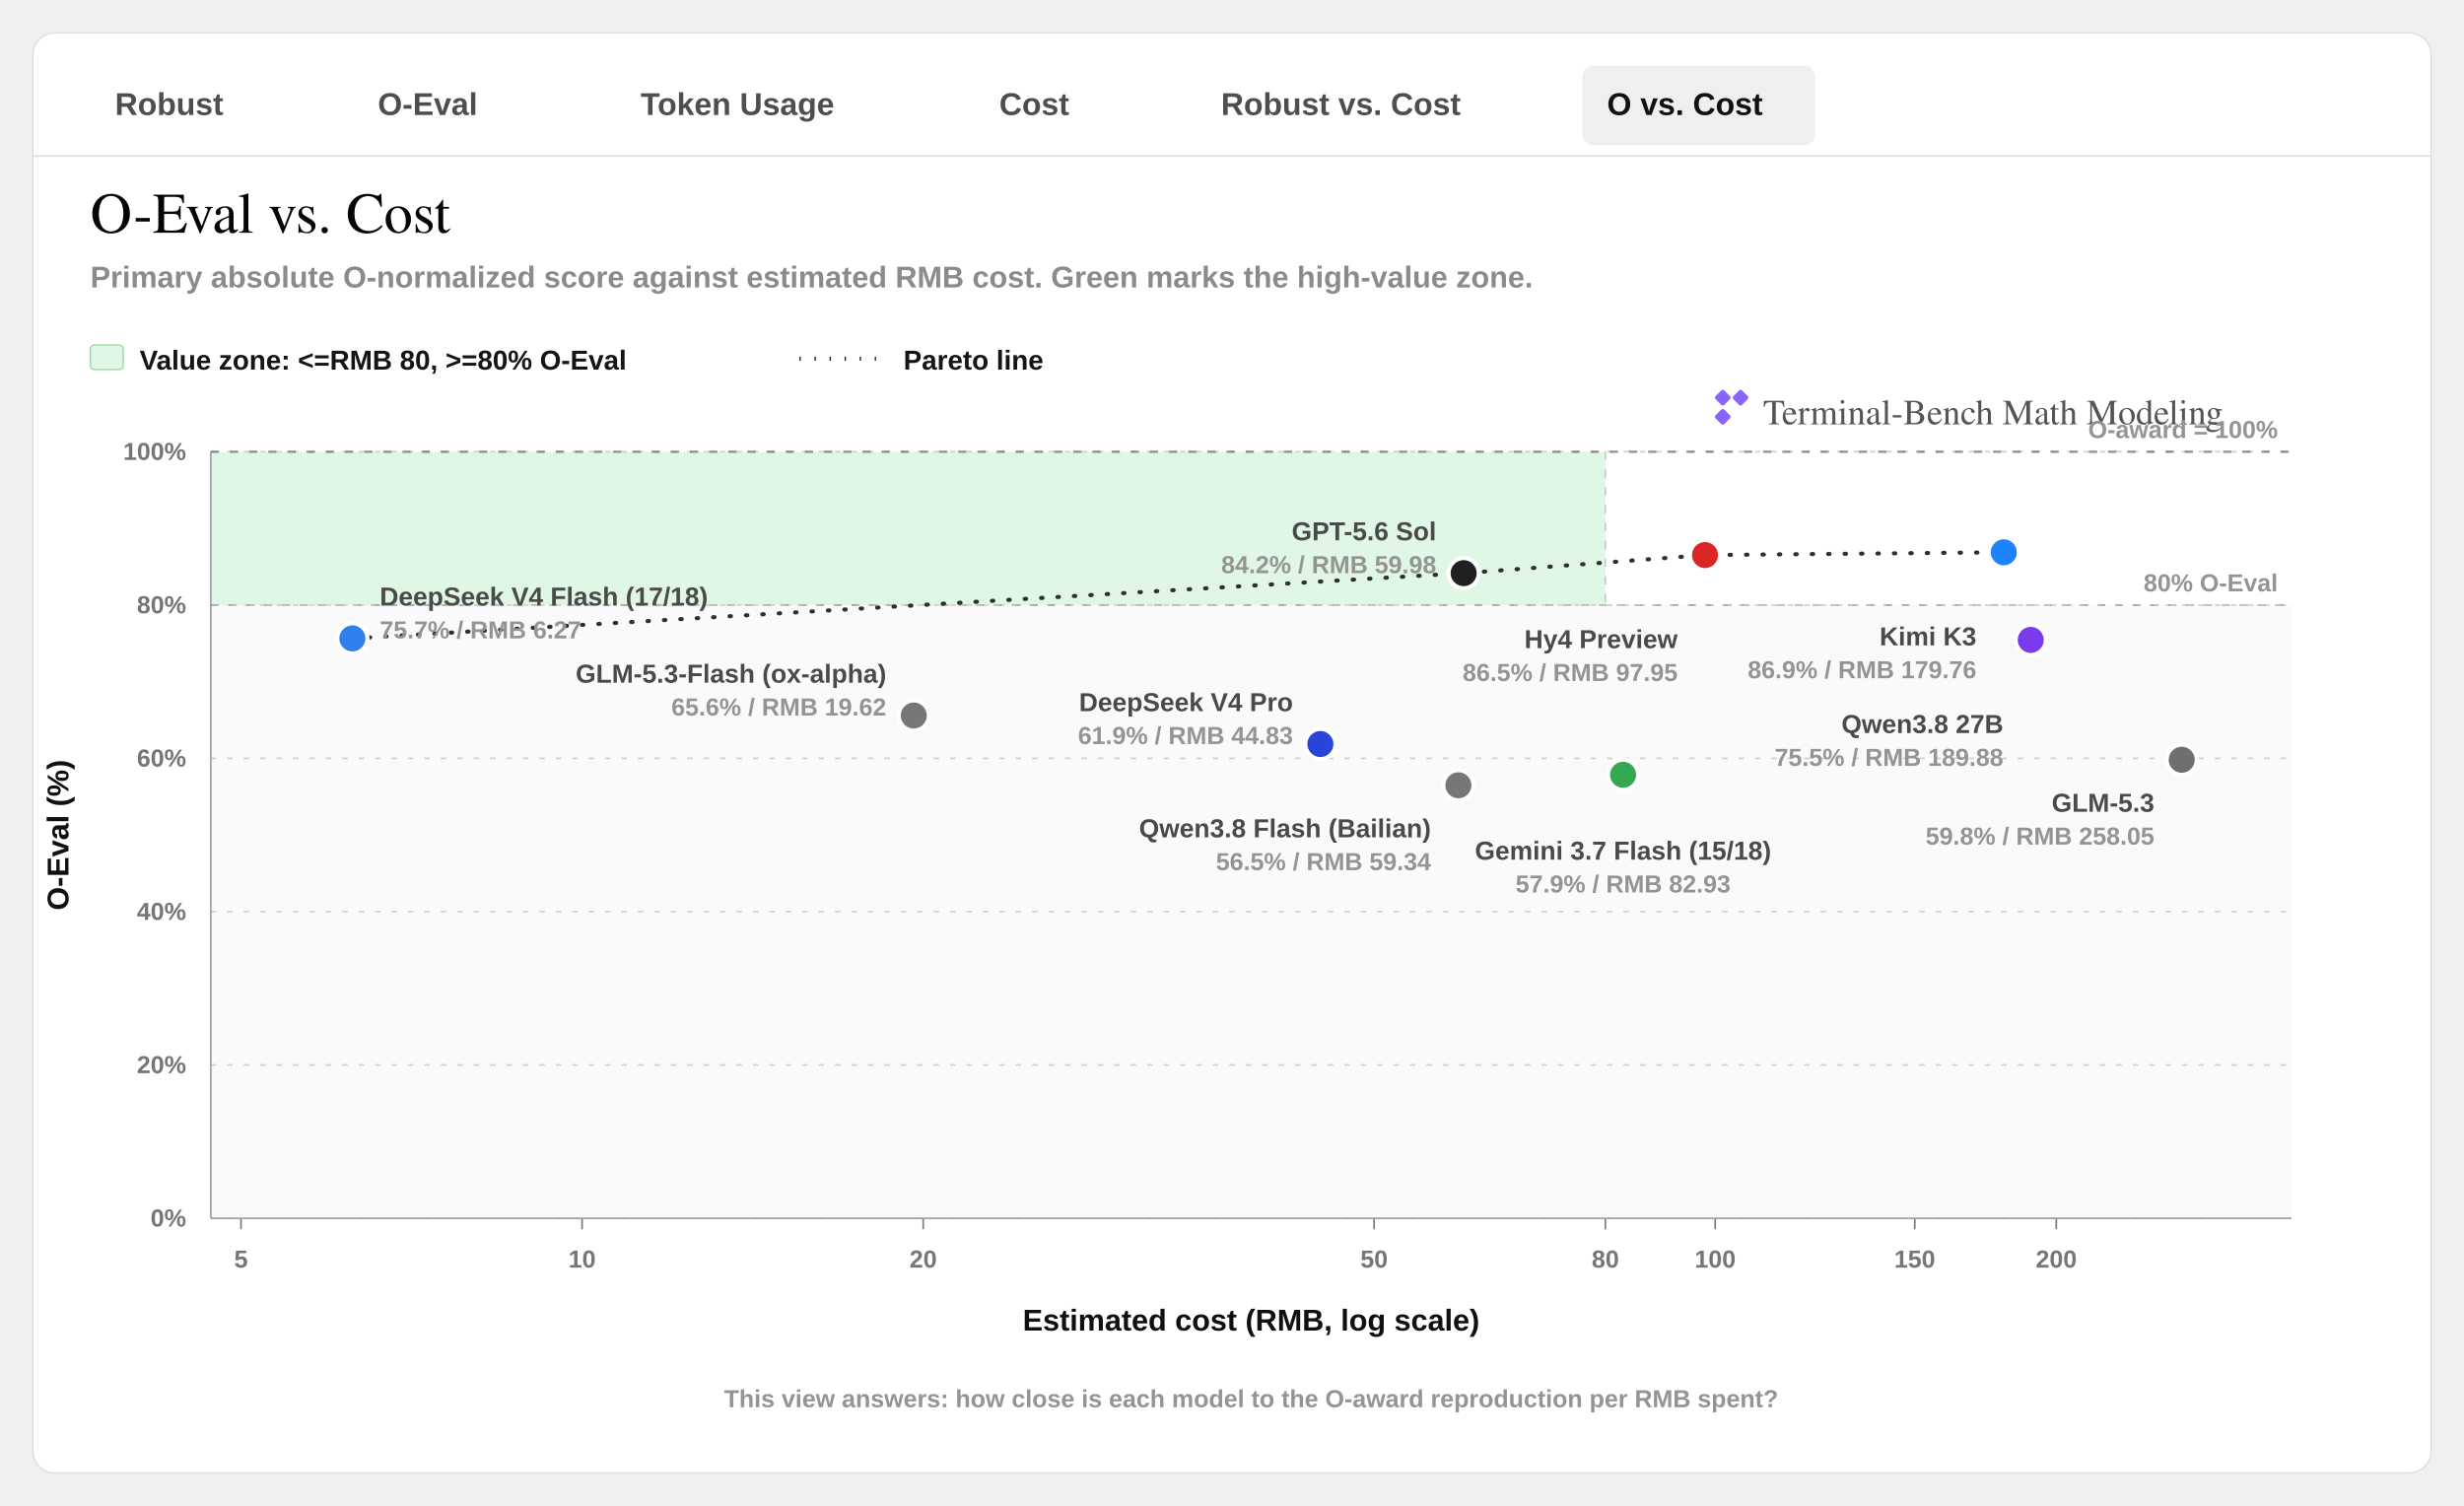
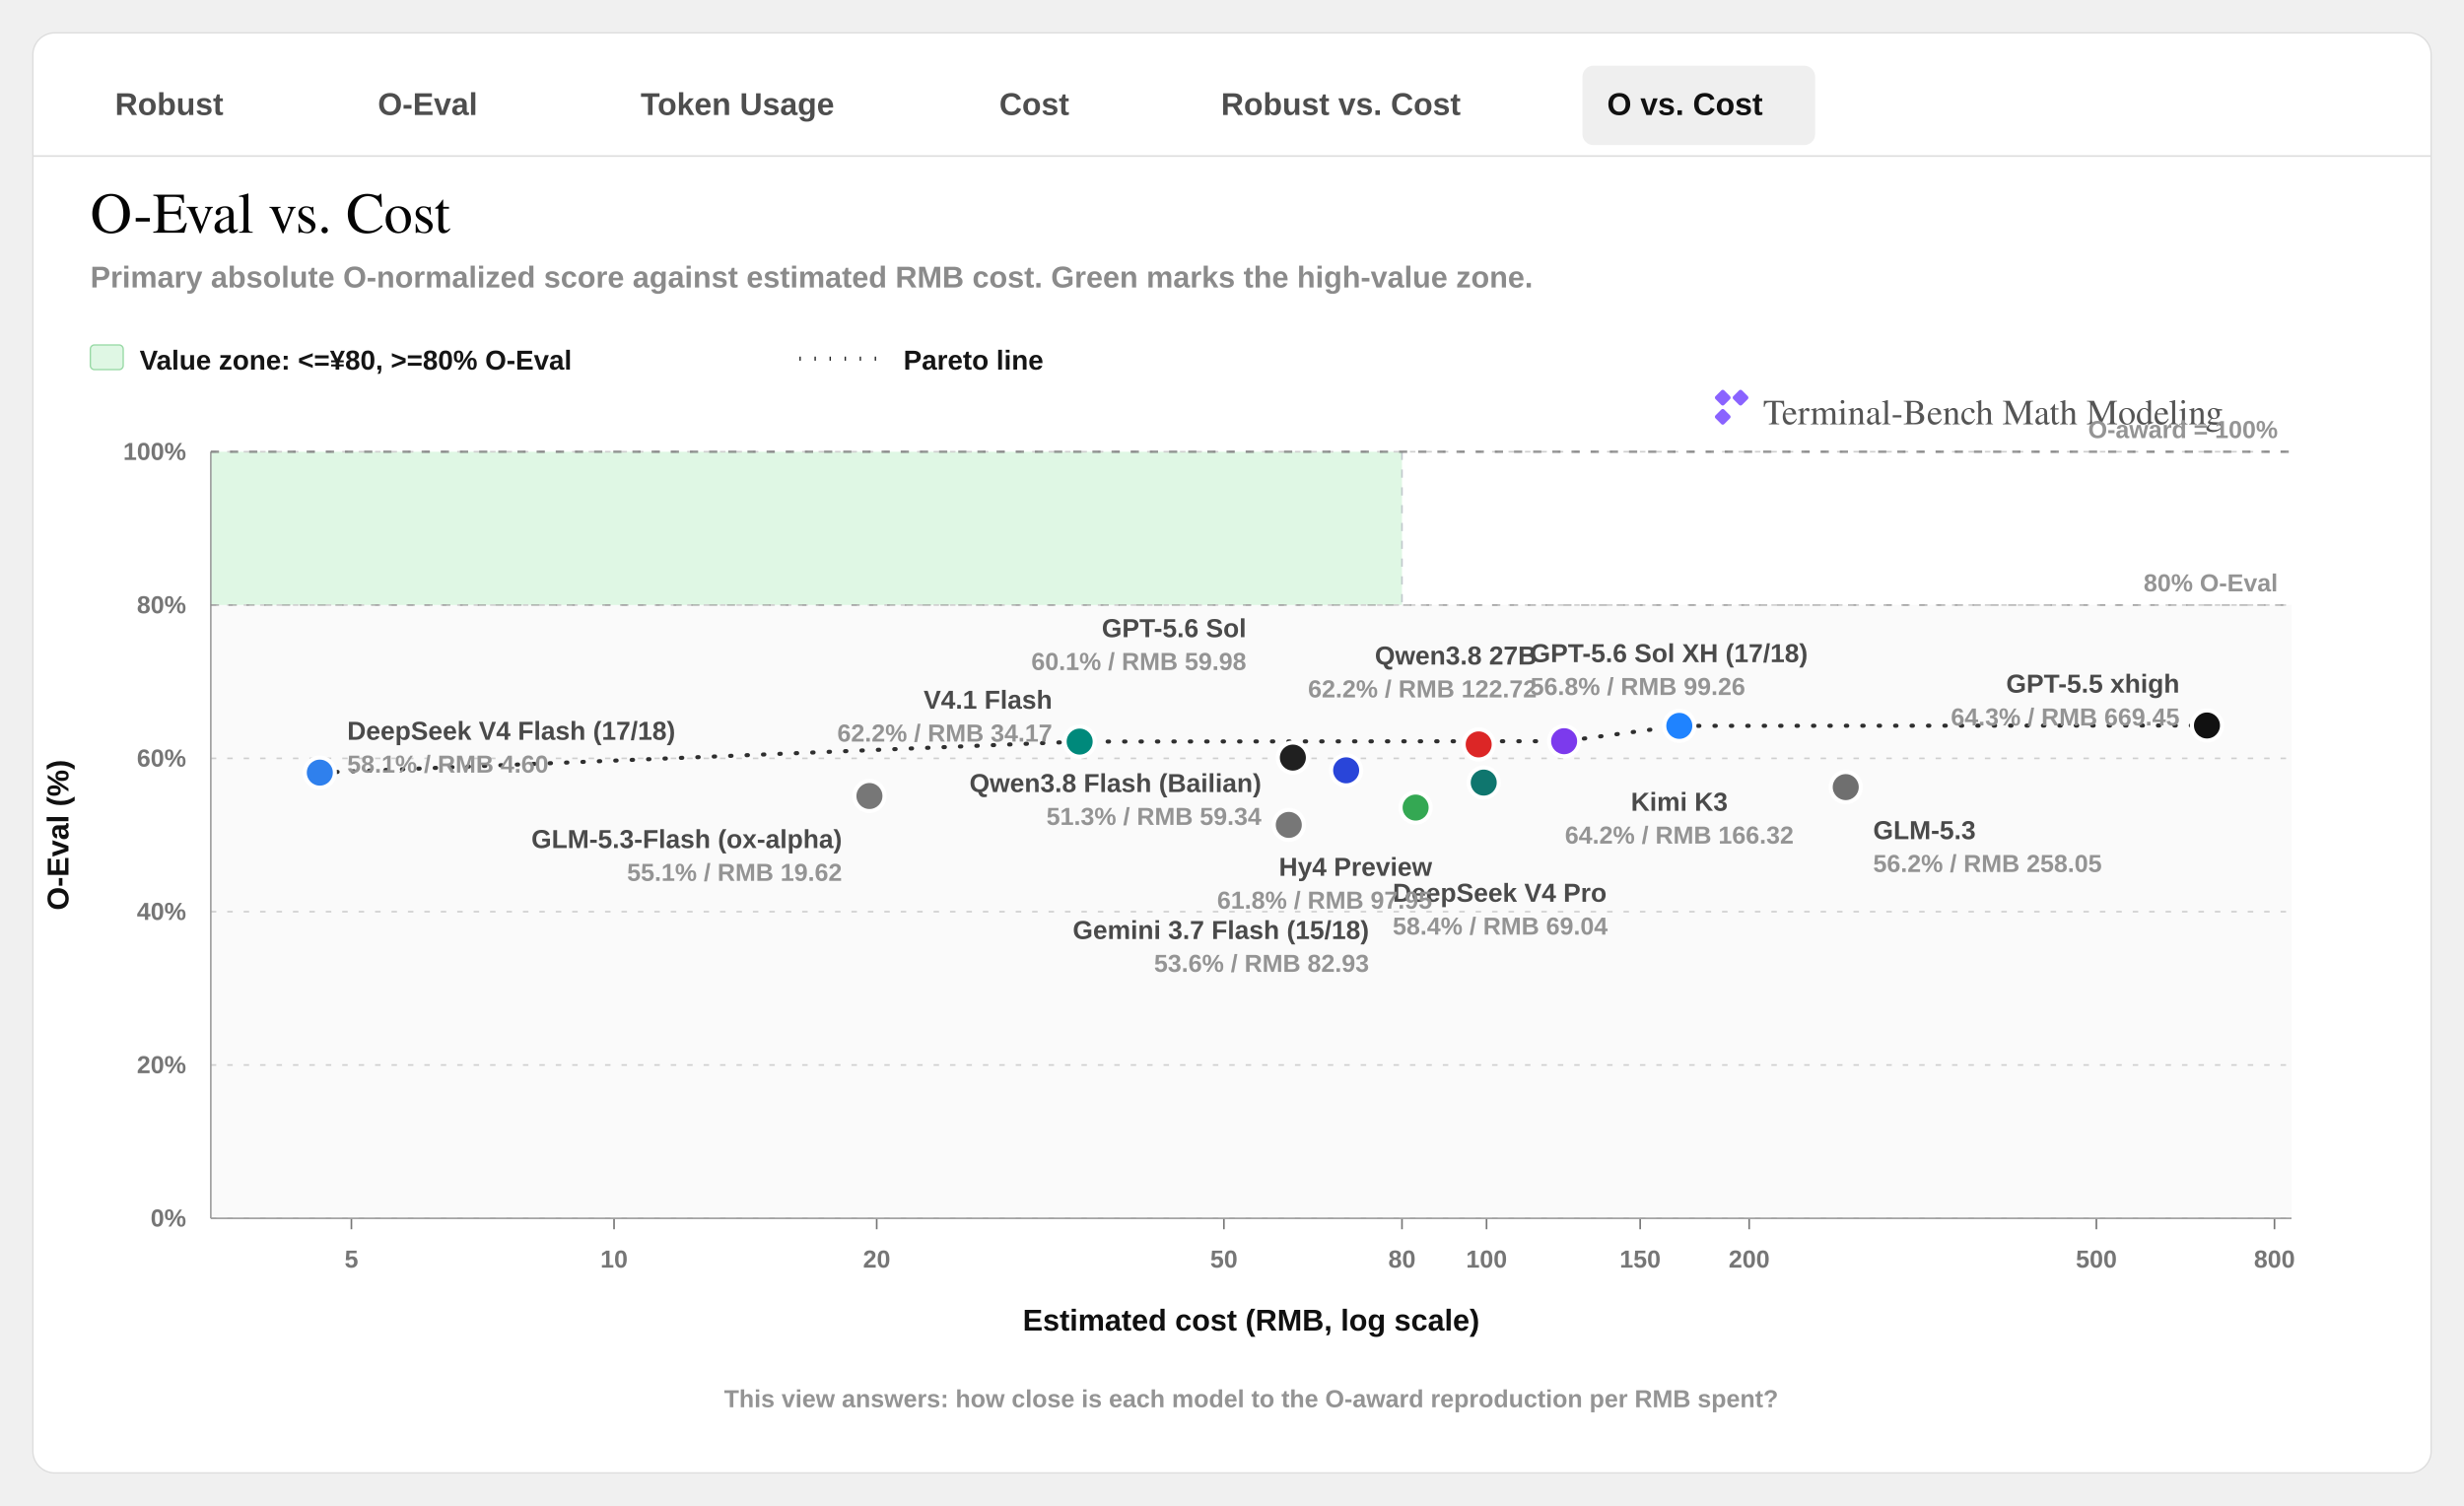
<svg xmlns="http://www.w3.org/2000/svg" width="1800" height="1100" viewBox="0 0 1800 1100" role="img">
  <style>
      .title { font-family: Georgia, Times, serif; font-size: 42px; fill: #050505; }
      .subtitle { font-family: Arial, Helvetica, sans-serif; font-size: 22px; fill: #8b8b8b; font-weight: 650; }
      .tab { font-family: Arial, Helvetica, sans-serif; font-size: 23px; fill: #4e4e4e; font-weight: 760; }
      .tab-active { fill: #111111; }
      .axis { font-family: Arial, Helvetica, sans-serif; font-size: 18px; fill: #767676; font-weight: 600; }
      .axis-title { font-family: Arial, Helvetica, sans-serif; font-size: 22px; fill: #101010; font-weight: 720; }
      .legend { font-family: Arial, Helvetica, sans-serif; font-size: 20px; fill: #151515; font-weight: 680; }
      .x-label { font-family: Arial, Helvetica, sans-serif; font-size: 18px; fill: #151515; font-weight: 650; }
      .bar-label { font-family: Arial, Helvetica, sans-serif; font-size: 22px; fill: #ffffff; font-weight: 800; }
      .top-label { font-family: Arial, Helvetica, sans-serif; font-size: 19px; fill: #939393; font-weight: 750; }
      .small-note { font-family: Arial, Helvetica, sans-serif; font-size: 18px; fill: #949494; font-weight: 650; }
      .point-label { font-family: Arial, Helvetica, sans-serif; font-size: 19px; fill: #4a4a4a; font-weight: 700; }
      .brand { font-family: Georgia, Times, serif; font-size: 26px; fill: #555555; }
    </style>
  <rect x="24.00" y="24.00" width="1752.00" height="1052.00" fill="#ffffff" stroke="#dddddd" rx="16.00" />
  <text x="84.00" y="84.00" text-anchor="start" class="tab">Robust</text>
  <text x="276.00" y="84.00" text-anchor="start" class="tab">O-Eval</text>
  <text x="468.00" y="84.00" text-anchor="start" class="tab">Token Usage</text>
  <text x="730.00" y="84.00" text-anchor="start" class="tab">Cost</text>
  <text x="892.00" y="84.00" text-anchor="start" class="tab">Robust vs. Cost</text>
  <rect x="1156.00" y="48.00" width="170.00" height="58.00" fill="#efefef" rx="8.00" />
  <text x="1174.00" y="84.00" text-anchor="start" class="tab tab-active">O vs. Cost</text>
  <line x1="24.00" y1="114.00" x2="1776.00" y2="114.00" stroke="#dddddd" stroke-width="1.20" />
  <text x="66.00" y="170.00" text-anchor="start" class="title">O-Eval vs. Cost</text>
  <text x="66.00" y="210.00" text-anchor="start" class="subtitle">Primary absolute O-normalized score against estimated RMB cost. Green marks the high-value zone.</text>
  <rect x="66.00" y="252.00" width="24.00" height="18.00" fill="#dff7e4" stroke="#98d9a5" rx="3.00" />
-   <text x="102.00" y="270.00" text-anchor="start" class="legend">Value zone: &lt;=RMB 80, &gt;=80% O-Eval</text>
+   <text x="102.00" y="270.00" text-anchor="start" class="legend">Value zone: &lt;=¥80, &gt;=80% O-Eval</text>
  <line x1="584.00" y1="262.00" x2="644.00" y2="262.00" stroke="#222222" stroke-width="3.00" stroke-dasharray="1 10" />
  <text x="660.00" y="270.00" text-anchor="start" class="legend">Pareto line</text>
  <rect x="1254.00" y="286.00" width="9" height="9" rx="1.5" fill="#8a63ff" transform="rotate(-45 1258.50 290.50)" />
  <rect x="1267.00" y="286.00" width="9" height="9" rx="1.5" fill="#8a63ff" transform="rotate(-45 1271.50 290.50)" />
  <rect x="1254.00" y="300.00" width="9" height="9" rx="1.5" fill="#8a63ff" transform="rotate(-45 1258.50 304.50)" />
  <text x="1288.00" y="310.00" text-anchor="start" class="brand">Terminal-Bench Math Modeling</text>
-   <rect x="154.00" y="330.00" width="1018.77" height="112.00" fill="#dff7e4" />
-   <line x1="1172.77" y1="330.00" x2="1172.77" y2="890.00" stroke="#9ca3af" stroke-width="1.20" stroke-dasharray="6 7" opacity="0.550" />
+   <rect x="154.00" y="330.00" width="870.18" height="112.00" fill="#dff7e4" />
+   <line x1="1024.18" y1="330.00" x2="1024.18" y2="890.00" stroke="#9ca3af" stroke-width="1.20" stroke-dasharray="6 7" opacity="0.550" />
  <rect x="154.00" y="442.00" width="1520.00" height="448.00" fill="#fafafa" />
  <line x1="154.00" y1="890.00" x2="1674.00" y2="890.00" stroke="#cfcfcf" stroke-width="1.20" stroke-dasharray="4 8" />
  <text x="136.00" y="896.00" text-anchor="end" class="axis">0%</text>
  <line x1="154.00" y1="778.00" x2="1674.00" y2="778.00" stroke="#cfcfcf" stroke-width="1.20" stroke-dasharray="4 8" />
  <text x="136.00" y="784.00" text-anchor="end" class="axis">20%</text>
  <line x1="154.00" y1="666.00" x2="1674.00" y2="666.00" stroke="#cfcfcf" stroke-width="1.20" stroke-dasharray="4 8" />
  <text x="136.00" y="672.00" text-anchor="end" class="axis">40%</text>
  <line x1="154.00" y1="554.00" x2="1674.00" y2="554.00" stroke="#cfcfcf" stroke-width="1.20" stroke-dasharray="4 8" />
  <text x="136.00" y="560.00" text-anchor="end" class="axis">60%</text>
  <line x1="154.00" y1="442.00" x2="1674.00" y2="442.00" stroke="#cfcfcf" stroke-width="1.20" stroke-dasharray="4 8" />
  <text x="136.00" y="448.00" text-anchor="end" class="axis">80%</text>
  <line x1="154.00" y1="330.00" x2="1674.00" y2="330.00" stroke="#cfcfcf" stroke-width="1.20" stroke-dasharray="4 8" />
  <text x="136.00" y="336.00" text-anchor="end" class="axis">100%</text>
-   <line x1="176.05" y1="890.00" x2="176.05" y2="898.00" stroke="#777777" stroke-width="1.20" />
-   <text x="176.05" y="926.00" text-anchor="middle" class="axis">5</text>
-   <line x1="425.23" y1="890.00" x2="425.23" y2="898.00" stroke="#777777" stroke-width="1.20" />
-   <text x="425.23" y="926.00" text-anchor="middle" class="axis">10</text>
-   <line x1="674.41" y1="890.00" x2="674.41" y2="898.00" stroke="#777777" stroke-width="1.20" />
-   <text x="674.41" y="926.00" text-anchor="middle" class="axis">20</text>
-   <line x1="1003.81" y1="890.00" x2="1003.81" y2="898.00" stroke="#777777" stroke-width="1.20" />
-   <text x="1003.81" y="926.00" text-anchor="middle" class="axis">50</text>
-   <line x1="1172.77" y1="890.00" x2="1172.77" y2="898.00" stroke="#777777" stroke-width="1.20" />
-   <text x="1172.77" y="926.00" text-anchor="middle" class="axis">80</text>
-   <line x1="1252.99" y1="890.00" x2="1252.99" y2="898.00" stroke="#777777" stroke-width="1.20" />
-   <text x="1252.99" y="926.00" text-anchor="middle" class="axis">100</text>
-   <line x1="1398.75" y1="890.00" x2="1398.75" y2="898.00" stroke="#777777" stroke-width="1.20" />
-   <text x="1398.75" y="926.00" text-anchor="middle" class="axis">150</text>
-   <line x1="1502.17" y1="890.00" x2="1502.17" y2="898.00" stroke="#777777" stroke-width="1.20" />
-   <text x="1502.17" y="926.00" text-anchor="middle" class="axis">200</text>
+   <line x1="256.71" y1="890.00" x2="256.71" y2="898.00" stroke="#777777" stroke-width="1.20" />
+   <text x="256.71" y="926.00" text-anchor="middle" class="axis">5</text>
+   <line x1="448.58" y1="890.00" x2="448.58" y2="898.00" stroke="#777777" stroke-width="1.20" />
+   <text x="448.58" y="926.00" text-anchor="middle" class="axis">10</text>
+   <line x1="640.45" y1="890.00" x2="640.45" y2="898.00" stroke="#777777" stroke-width="1.20" />
+   <text x="640.45" y="926.00" text-anchor="middle" class="axis">20</text>
+   <line x1="894.08" y1="890.00" x2="894.08" y2="898.00" stroke="#777777" stroke-width="1.20" />
+   <text x="894.08" y="926.00" text-anchor="middle" class="axis">50</text>
+   <line x1="1024.18" y1="890.00" x2="1024.18" y2="898.00" stroke="#777777" stroke-width="1.20" />
+   <text x="1024.18" y="926.00" text-anchor="middle" class="axis">80</text>
+   <line x1="1085.95" y1="890.00" x2="1085.95" y2="898.00" stroke="#777777" stroke-width="1.20" />
+   <text x="1085.95" y="926.00" text-anchor="middle" class="axis">100</text>
+   <line x1="1198.18" y1="890.00" x2="1198.18" y2="898.00" stroke="#777777" stroke-width="1.20" />
+   <text x="1198.18" y="926.00" text-anchor="middle" class="axis">150</text>
+   <line x1="1277.81" y1="890.00" x2="1277.81" y2="898.00" stroke="#777777" stroke-width="1.20" />
+   <text x="1277.81" y="926.00" text-anchor="middle" class="axis">200</text>
+   <line x1="1531.45" y1="890.00" x2="1531.45" y2="898.00" stroke="#777777" stroke-width="1.20" />
+   <text x="1531.45" y="926.00" text-anchor="middle" class="axis">500</text>
+   <line x1="1661.55" y1="890.00" x2="1661.55" y2="898.00" stroke="#777777" stroke-width="1.20" />
+   <text x="1661.55" y="926.00" text-anchor="middle" class="axis">800</text>
  <line x1="154.00" y1="890.00" x2="1674.00" y2="890.00" stroke="#9e9e9e" stroke-width="1.20" />
  <line x1="154.00" y1="330.00" x2="154.00" y2="890.00" stroke="#9e9e9e" stroke-width="1.20" />
  <text x="914.00" y="972.00" text-anchor="middle" class="axis-title">Estimated cost (RMB, log scale)</text>
  <text x="50.00" y="610.00" text-anchor="middle" class="axis-title" transform="rotate(-90 50.00 610.00)">O-Eval (%)</text>
  <line x1="154.00" y1="442.00" x2="1674.00" y2="442.00" stroke="#808080" stroke-width="1.20" stroke-dasharray="6 7" opacity="0.550" />
  <line x1="154.00" y1="330.00" x2="1674.00" y2="330.00" stroke="#777777" stroke-width="1.80" stroke-dasharray="6 8" opacity="0.750" />
  <text x="1664.00" y="320.00" text-anchor="end" class="small-note">O-award = 100%</text>
  <text x="1664.00" y="432.00" text-anchor="end" class="small-note">80% O-Eval</text>
-   <path d="M 257.42 466.36 L 1069.23 418.70 L 1245.54 405.49 L 1463.81 403.47" fill="none" stroke="#2f2f2f" stroke-width="3.00" stroke-dasharray="1 11" stroke-linecap="round" />
-   <circle cx="257.42" cy="466.36" r="11.00" fill="#2f80ed" stroke="#ffffff" stroke-width="3.00" />
-   <text x="277.42" y="442.36" text-anchor="start" class="point-label">DeepSeek V4 Flash (17/18)</text>
-   <text x="277.42" y="466.36" text-anchor="start" class="small-note">75.7% / RMB 6.27</text>
-   <circle cx="964.57" cy="543.53" r="11.00" fill="#2945d9" stroke="#ffffff" stroke-width="3.00" />
-   <text x="944.57" y="519.53" text-anchor="end" class="point-label">DeepSeek V4 Pro</text>
-   <text x="944.57" y="543.53" text-anchor="end" class="small-note">61.9% / RMB 44.83</text>
-   <circle cx="1593.78" cy="555.01" r="11.00" fill="#6f6f6f" stroke="#ffffff" stroke-width="3.00" />
-   <text x="1573.78" y="593.01" text-anchor="end" class="point-label">GLM-5.3</text>
-   <text x="1573.78" y="617.01" text-anchor="end" class="small-note">59.8% / RMB 258.05</text>
-   <circle cx="1069.23" cy="418.70" r="11.00" fill="#202020" stroke="#ffffff" stroke-width="3.00" />
-   <text x="1049.23" y="394.70" text-anchor="end" class="point-label">GPT-5.6 Sol</text>
-   <text x="1049.23" y="418.70" text-anchor="end" class="small-note">84.2% / RMB 59.98</text>
-   <circle cx="1463.81" cy="403.47" r="11.00" fill="#1f83ff" stroke="#ffffff" stroke-width="3.00" />
-   <text x="1443.81" y="471.47" text-anchor="end" class="point-label">Kimi K3</text>
-   <text x="1443.81" y="495.47" text-anchor="end" class="small-note">86.9% / RMB 179.76</text>
-   <circle cx="1185.70" cy="565.98" r="11.00" fill="#34a853" stroke="#ffffff" stroke-width="3.00" />
-   <text x="1185.70" y="627.98" text-anchor="middle" class="point-label">Gemini 3.7 Flash (15/18)</text>
-   <text x="1185.70" y="651.98" text-anchor="middle" class="small-note">57.9% / RMB 82.93</text>
-   <circle cx="1483.50" cy="467.48" r="11.00" fill="#7c3aed" stroke="#ffffff" stroke-width="3.00" />
-   <text x="1463.50" y="535.48" text-anchor="end" class="point-label">Qwen3.8 27B</text>
-   <text x="1463.50" y="559.48" text-anchor="end" class="small-note">75.5% / RMB 189.88</text>
-   <circle cx="667.52" cy="522.70" r="11.00" fill="#777777" stroke="#ffffff" stroke-width="3.00" />
-   <text x="647.52" y="498.70" text-anchor="end" class="point-label">GLM-5.3-Flash (ox-alpha)</text>
-   <text x="647.52" y="522.70" text-anchor="end" class="small-note">65.6% / RMB 19.62</text>
-   <circle cx="1065.38" cy="573.66" r="11.00" fill="#777777" stroke="#ffffff" stroke-width="3.00" />
-   <text x="1045.38" y="611.66" text-anchor="end" class="point-label">Qwen3.8 Flash (Bailian)</text>
-   <text x="1045.38" y="635.66" text-anchor="end" class="small-note">56.5% / RMB 59.34</text>
-   <circle cx="1245.54" cy="405.49" r="11.00" fill="#dc2626" stroke="#ffffff" stroke-width="3.00" />
-   <text x="1225.54" y="473.49" text-anchor="end" class="point-label">Hy4 Preview</text>
-   <text x="1225.54" y="497.49" text-anchor="end" class="small-note">86.5% / RMB 97.95</text>
+   <path d="M 233.63 564.42 L 788.71 541.74 L 1142.62 541.46 L 1226.77 530.26 L 1612.23 529.98" fill="none" stroke="#2f2f2f" stroke-width="3.00" stroke-dasharray="1 11" stroke-linecap="round" />
+   <circle cx="233.63" cy="564.42" r="11.00" fill="#2f80ed" stroke="#ffffff" stroke-width="3.00" />
+   <text x="253.63" y="540.42" text-anchor="start" class="point-label">DeepSeek V4 Flash (17/18)</text>
+   <text x="253.63" y="564.42" text-anchor="start" class="small-note">58.1% / RMB 4.60</text>
+   <circle cx="788.71" cy="541.74" r="11.00" fill="#00897b" stroke="#ffffff" stroke-width="3.00" />
+   <text x="768.71" y="517.74" text-anchor="end" class="point-label">V4.1 Flash</text>
+   <text x="768.71" y="541.74" text-anchor="end" class="small-note">62.2% / RMB 34.17</text>
+   <circle cx="1612.23" cy="529.98" r="11.00" fill="#111111" stroke="#ffffff" stroke-width="3.00" />
+   <text x="1592.23" y="505.98" text-anchor="end" class="point-label">GPT-5.5 xhigh</text>
+   <text x="1592.23" y="529.98" text-anchor="end" class="small-note">64.3% / RMB 669.45</text>
+   <circle cx="983.39" cy="562.74" r="11.00" fill="#2945d9" stroke="#ffffff" stroke-width="3.00" />
+   <text x="1017.39" y="658.74" text-anchor="start" class="point-label">DeepSeek V4 Pro</text>
+   <text x="1017.39" y="682.74" text-anchor="start" class="small-note">58.4% / RMB 69.04</text>
+   <circle cx="1348.35" cy="575.00" r="11.00" fill="#6f6f6f" stroke="#ffffff" stroke-width="3.00" />
+   <text x="1368.35" y="613.00" text-anchor="start" class="point-label">GLM-5.3</text>
+   <text x="1368.35" y="637.00" text-anchor="start" class="small-note">56.2% / RMB 258.05</text>
+   <circle cx="944.46" cy="553.44" r="11.00" fill="#202020" stroke="#ffffff" stroke-width="3.00" />
+   <text x="910.46" y="465.44" text-anchor="end" class="point-label">GPT-5.6 Sol</text>
+   <text x="910.46" y="489.44" text-anchor="end" class="small-note">60.1% / RMB 59.98</text>
+   <circle cx="1083.89" cy="571.70" r="11.00" fill="#0f766e" stroke="#ffffff" stroke-width="3.00" />
+   <text x="1117.89" y="483.70" text-anchor="start" class="point-label">GPT-5.6 Sol XH (17/18)</text>
+   <text x="1117.89" y="507.70" text-anchor="start" class="small-note">56.8% / RMB 99.26</text>
+   <circle cx="1226.77" cy="530.26" r="11.00" fill="#1f83ff" stroke="#ffffff" stroke-width="3.00" />
+   <text x="1226.77" y="592.26" text-anchor="middle" class="point-label">Kimi K3</text>
+   <text x="1226.77" y="616.26" text-anchor="middle" class="small-note">64.2% / RMB 166.32</text>
+   <circle cx="1034.14" cy="589.95" r="11.00" fill="#34a853" stroke="#ffffff" stroke-width="3.00" />
+   <text x="1000.14" y="685.95" text-anchor="end" class="point-label">Gemini 3.7 Flash (15/18)</text>
+   <text x="1000.14" y="709.95" text-anchor="end" class="small-note">53.6% / RMB 82.93</text>
+   <circle cx="1142.62" cy="541.46" r="11.00" fill="#7c3aed" stroke="#ffffff" stroke-width="3.00" />
+   <text x="1122.62" y="485.46" text-anchor="end" class="point-label">Qwen3.8 27B</text>
+   <text x="1122.62" y="509.46" text-anchor="end" class="small-note">62.2% / RMB 122.72</text>
+   <circle cx="635.14" cy="581.50" r="11.00" fill="#777777" stroke="#ffffff" stroke-width="3.00" />
+   <text x="615.14" y="619.50" text-anchor="end" class="point-label">GLM-5.3-Flash (ox-alpha)</text>
+   <text x="615.14" y="643.50" text-anchor="end" class="small-note">55.1% / RMB 19.62</text>
+   <circle cx="941.49" cy="602.61" r="11.00" fill="#777777" stroke="#ffffff" stroke-width="3.00" />
+   <text x="921.49" y="578.61" text-anchor="end" class="point-label">Qwen3.8 Flash (Bailian)</text>
+   <text x="921.49" y="602.61" text-anchor="end" class="small-note">51.3% / RMB 59.34</text>
+   <circle cx="1080.21" cy="543.81" r="11.00" fill="#dc2626" stroke="#ffffff" stroke-width="3.00" />
+   <text x="1046.21" y="639.81" text-anchor="end" class="point-label">Hy4 Preview</text>
+   <text x="1046.21" y="663.81" text-anchor="end" class="small-note">61.8% / RMB 97.95</text>
  <text x="914.00" y="1028.00" text-anchor="middle" class="small-note">This view answers: how close is each model to the O-award reproduction per RMB spent?</text>
</svg>
